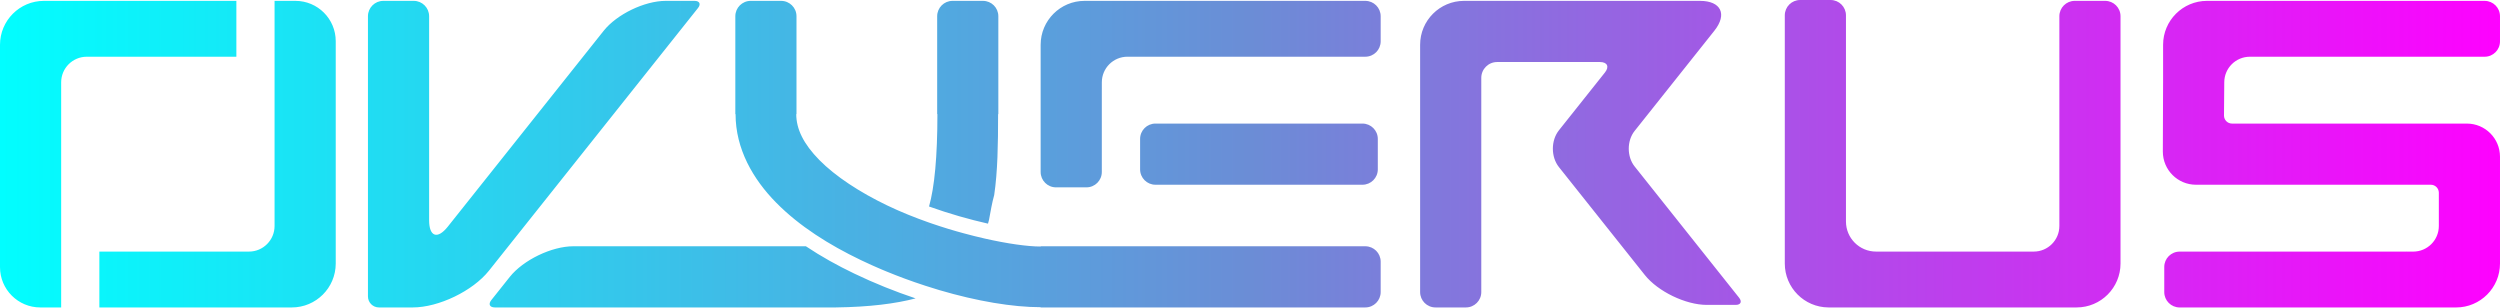
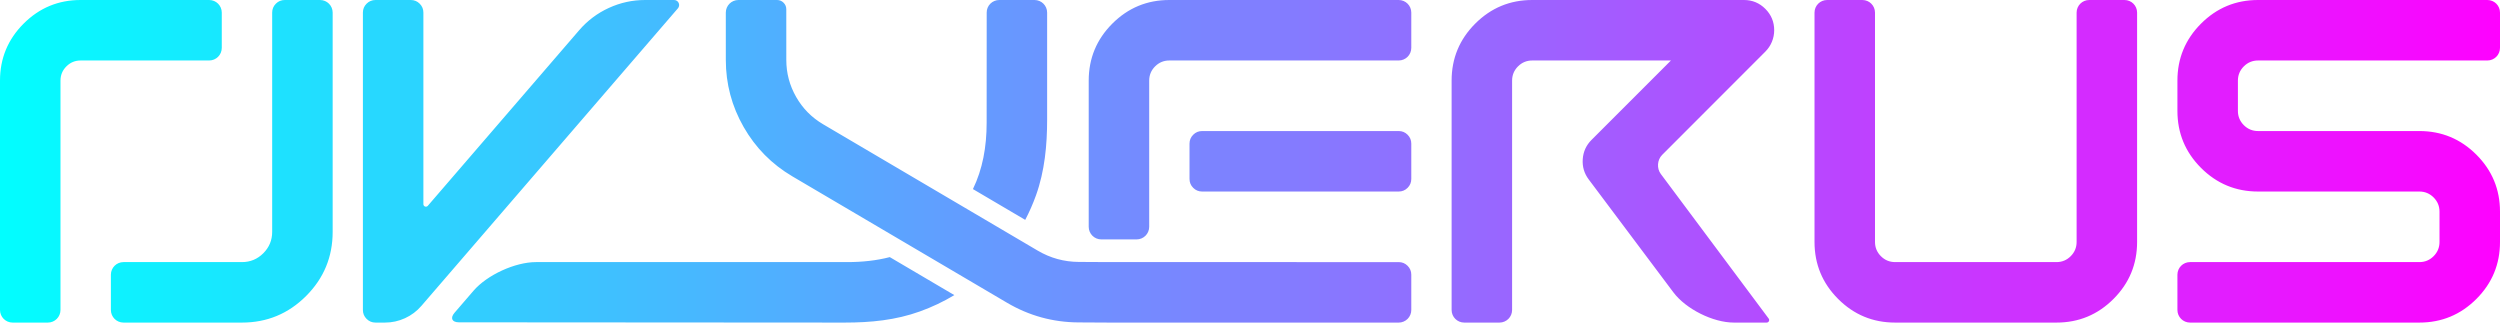
- <svg xmlns="http://www.w3.org/2000/svg" width="1197.383px" height="147.257px" viewBox="0 0 1197.383 147.257" version="1.1">
+ <svg xmlns="http://www.w3.org/2000/svg" xmlns:xlink="http://www.w3.org/1999/xlink" width="992px" height="128px" viewBox="0 0 992 128" version="1.1">
  <defs>
-     <linearGradient gradientUnits="objectBoundingBox" x1="0" y1="0.496" x2="1" y2="0.496" id="gradient_1">
+     <linearGradient gradientUnits="objectBoundingBox" x1="0" y1="0.5" x2="1" y2="0.5" id="gradient_1">
      <stop offset="0%" stop-color="#00FFFF" />
-       <stop offset="50%" stop-color="#6B8DD6" />
      <stop offset="100%" stop-color="#FF00FF" />
    </linearGradient>
+     <path d="M992 0L992 0L992 128L0 128L0 0L992 0Z" id="path_1" />
+     <clipPath id="clip_1">
+       <use xlink:href="#path_1" clip-rule="evenodd" fill-rule="evenodd" />
+     </clipPath>
  </defs>
-   <path d="M862.191 0C858.128 0 854.834 3.294 854.834 7.357L854.834 28.244L854.834 28.713L854.834 126.221C854.834 137.786 864.169 147.164 875.715 147.248L994.6 147.248C1006.22 147.248 1015.63 137.828 1015.63 126.211L1015.63 29.129L1015.63 7.773C1015.63 3.71 1012.34 0.416 1008.28 0.416L1001.83 0.416L998.172 0.416L993.697 0.416C989.634 0.416 986.34 3.71 986.34 7.773L986.34 29.129L986.34 108.234C986.34 115.008 980.848 120.496 974.074 120.496L898.539 120.496C890.581 120.496 884.129 114.048 884.129 106.09L884.129 28.713L884.129 28.244L884.129 7.357C884.129 3.294 880.835 0 876.771 0L870.326 0L866.666 0L862.191 0ZM21.037 0.416C9.42 0.416 0.002 9.836 0.002 21.453L0.002 18.037C0.002 17.429 0.032 16.829 0.092 16.236C0.031 16.829 0 17.429 0 18.037L0 127.955C0 138.612 8.64 147.252 19.297 147.252L29.295 147.252L29.295 109.299L29.295 86.795L29.295 39.434C29.295 32.66 34.785 27.168 41.559 27.168L113.211 27.168L113.211 0.416L21.037 0.416ZM131.504 0.416L131.504 38.367L131.504 62.412L131.504 108.234C131.504 115.008 126.014 120.5 119.24 120.5L47.588 120.5L47.588 147.252L139.768 147.252C151.359 147.252 160.757 137.871 160.799 126.289L160.799 19.713C160.799 9.056 152.159 0.416 141.502 0.416L131.504 0.416ZM183.59 0.416C179.526 0.416 176.232 3.71 176.232 7.774L176.232 29.131L176.232 141.977C176.232 144.889 178.592 147.252 181.504 147.252L197.656 147.252C210.093 147.252 226.453 139.36 234.197 129.629L334.305 3.844C335.811 1.951 335.071 0.416 332.652 0.416L318.846 0.416C308.734 0.416 295.431 6.832 289.135 14.744L214.447 108.59C209.52 114.78 205.527 113.387 205.527 105.475L205.527 29.131L205.527 7.774C205.527 3.71 202.233 0.416 198.17 0.416L191.723 0.416L188.064 0.416L183.59 0.416ZM359.545 0.416C359.037 0.416 358.541 0.469 358.062 0.566C357.583 0.664 357.122 0.81 356.682 0.996C356.241 1.183 355.823 1.409 355.432 1.674C355.04 1.938 354.675 2.239 354.342 2.572C354.009 2.905 353.708 3.269 353.443 3.66C353.179 4.052 352.952 4.47 352.766 4.91C352.579 5.35 352.434 5.812 352.336 6.291C352.238 6.77 352.187 7.266 352.187 7.774L352.187 29.129L352.187 29.131L352.187 54.651L352.301 54.651L352.301 54.652C352.301 55.694 352.331 56.73 352.396 57.754C352.46 58.778 352.555 59.792 352.679 60.799C352.804 61.805 352.959 62.803 353.142 63.791C353.326 64.779 353.538 65.759 353.777 66.728C354.016 67.698 354.282 68.658 354.574 69.607C354.866 70.557 355.183 71.496 355.525 72.426C356.209 74.286 356.99 76.107 357.859 77.885C358.728 79.663 359.685 81.398 360.717 83.09C361.748 84.782 362.856 86.429 364.029 88.031C365.202 89.633 366.441 91.191 367.734 92.699C369.011 94.189 370.342 95.629 371.715 97.023C371.733 97.042 371.749 97.061 371.767 97.078C371.768 97.079 371.767 97.08 371.767 97.08C371.79 97.103 371.814 97.123 371.836 97.145C373.207 98.532 374.622 99.887 376.082 101.203C377.566 102.542 379.094 103.844 380.662 105.112C382.23 106.38 383.838 107.614 385.48 108.815C387.123 110.016 388.8 111.182 390.51 112.319C390.51 112.319 390.511 112.318 390.512 112.319C392.221 113.455 393.961 114.562 395.729 115.637C397.496 116.712 399.292 117.757 401.109 118.774C402.927 119.79 404.768 120.779 406.627 121.74C408.42 122.668 410.231 123.567 412.055 124.446C412.122 124.476 412.187 124.513 412.254 124.545C412.496 124.662 412.743 124.769 412.986 124.885C414.438 125.576 415.893 126.255 417.355 126.914C418.25 127.319 419.149 127.705 420.047 128.098C420.767 128.412 421.485 128.729 422.207 129.036C423.062 129.4 423.917 129.748 424.773 130.102C427.609 131.268 430.45 132.377 433.293 133.428C434.887 134.021 436.47 134.581 438.062 135.137C439.806 135.743 441.547 136.327 443.283 136.889C445.505 137.612 447.706 138.301 449.906 138.95C467.887 144.252 485.001 147.133 498.422 147.133L498.424 147.133L498.424 147.252L632.56 147.252L632.56 147.248L653.918 147.248C657.981 147.248 661.275 143.956 661.275 139.893L661.275 133.444L661.275 129.786L661.275 125.311C661.275 121.247 657.981 117.953 653.918 117.953L632.56 117.953L608.125 117.953L522.863 117.953L498.424 117.953L498.424 118.074L498.422 118.074C492.103 118.074 482.494 116.706 471.619 114.25C471.619 114.25 471.619 114.249 471.619 114.248C468.356 113.511 464.963 112.658 461.514 111.721C460.367 111.408 459.227 111.103 458.066 110.768C456.778 110.398 455.484 110.018 454.184 109.621C451.573 108.821 448.948 107.977 446.318 107.07C445.699 106.858 445.082 106.642 444.463 106.424C441.381 105.332 438.305 104.18 435.271 102.947C434.936 102.811 434.6 102.675 434.266 102.537C432.903 101.975 431.547 101.402 430.205 100.813C429.86 100.661 429.518 100.505 429.174 100.352C427.794 99.735 426.424 99.109 425.074 98.463C424.994 98.425 424.914 98.388 424.834 98.35C424.773 98.32 424.714 98.291 424.654 98.262C423.083 97.504 421.531 96.729 420.006 95.935C418.422 95.111 416.866 94.269 415.342 93.41C413.818 92.551 412.325 91.675 410.871 90.785C409.417 89.896 408 88.991 406.625 88.076C405.25 87.161 403.917 86.235 402.631 85.299C401.345 84.362 400.108 83.416 398.922 82.463C397.735 81.51 396.599 80.549 395.521 79.584C394.466 78.639 393.469 77.691 392.527 76.738C392.508 76.719 392.485 76.696 392.465 76.676C392.446 76.657 392.426 76.636 392.406 76.615C391.471 75.664 390.595 74.721 389.785 73.787C388.957 72.833 388.194 71.887 387.494 70.949C386.794 70.011 386.157 69.082 385.582 68.158C385.007 67.235 384.493 66.316 384.039 65.404C383.585 64.493 383.191 63.586 382.856 62.684C382.52 61.782 382.242 60.885 382.022 59.99C381.801 59.096 381.638 58.204 381.529 57.315C381.421 56.425 381.367 55.538 381.367 54.653L381.367 54.651L381.483 54.651L381.483 47.197L381.483 47.196L381.483 22.178L381.483 14.729L381.483 14.727L381.483 7.774C381.483 7.266 381.43 6.77 381.332 6.291C381.234 5.812 381.091 5.35 380.904 4.91C380.719 4.47 380.491 4.052 380.227 3.66C379.962 3.269 379.661 2.905 379.328 2.572C378.995 2.239 378.63 1.938 378.238 1.674C377.847 1.409 377.428 1.182 376.988 0.996C376.548 0.81 376.086 0.664 375.608 0.567C375.129 0.469 374.633 0.416 374.125 0.416L367.68 0.416L364.02 0.416L359.545 0.416ZM456.221 0.416C452.157 0.416 448.863 3.71 448.863 7.774L448.863 29.129L448.863 54.651L448.977 54.651L448.977 54.652C448.977 74.937 447.595 89.611 444.965 98.904C454.595 102.366 464.411 105.131 473.203 107.113C473.383 106.531 473.517 105.917 473.684 105.326C474.456 101.182 475.122 97.141 476.174 93.422C477.839 82.045 478.043 69.262 478.043 54.653L478.043 54.651L478.158 54.651L478.158 46.586L478.158 18.451L478.158 10.387L478.158 7.774C478.158 3.71 474.864 0.416 470.801 0.416L464.354 0.416L460.695 0.416L456.221 0.416ZM519.457 0.416C507.84 0.416 498.422 9.834 498.422 21.451L498.422 61.02L498.422 67.906L498.422 82.375C498.422 86.439 501.716 89.733 505.779 89.733L510.254 89.733L513.914 89.733L520.359 89.733C524.423 89.733 527.717 86.439 527.717 82.375L527.717 67.906L527.717 61.02L527.717 42.945C527.717 42.799 527.736 42.657 527.739 42.512L527.724 42.512L527.724 39.43C527.724 32.656 533.214 27.164 539.988 27.164L543.093 27.164L543.093 27.187C543.229 27.183 543.361 27.164 543.498 27.164L632.56 27.164L637.011 27.164L653.918 27.164C657.981 27.164 661.275 23.872 661.275 19.809L661.275 7.774C661.275 3.71 657.981 0.416 653.917 0.416L637.011 0.416L632.56 0.416L543.093 0.416L519.457 0.416ZM701.207 0.416C689.59 0.416 680.172 9.834 680.172 21.451L680.172 118.537L680.172 124.992L680.172 139.893C680.172 143.956 683.466 147.248 687.529 147.248L692.004 147.248L695.664 147.248L702.111 147.248C706.175 147.248 709.467 143.956 709.467 139.893L709.467 124.992L709.467 118.537L709.467 37.295C709.467 33.106 712.864 29.709 717.053 29.709L766.308 29.709C769.824 29.709 770.9 31.939 768.711 34.69L746.652 62.406C742.78 67.272 742.78 75.16 746.652 80.025L762.879 100.412L787.783 131.705C794.079 139.617 807.384 146.033 817.496 146.033L831.301 146.033C833.719 146.033 834.461 144.498 832.955 142.606L799.377 100.412L799.375 100.412L782.9 79.713C779.166 75.021 779.166 67.409 782.9 62.717C795.634 46.716 808.369 30.715 821.103 14.715C827.389 6.817 824.299 0.416 814.205 0.416L701.207 0.416ZM1057.04 0.416C1045.43 0.424 1036.02 9.839 1036.02 21.451L1036.02 38.305L1035.9 72.615C1035.9 81.376 1043 88.479 1051.76 88.479L1164.25 88.479C1166.37 88.479 1168.09 90.2 1168.09 92.322L1168.09 101.885L1168.09 104.715C1168.09 104.722 1168.09 104.734 1168.09 104.745L1168.09 104.745L1168.09 108.237C1168.09 115.011 1162.6 120.503 1155.82 120.503L1152.72 120.503L1152.72 120.477C1152.58 120.48 1152.45 120.499 1152.31 120.499L1049.19 120.499L1049.19 120.507L1043.94 120.507C1039.88 120.507 1036.58 123.799 1036.58 127.862L1036.58 139.899C1036.58 143.963 1039.88 147.257 1043.94 147.257L1065.3 147.257L1065.3 147.253L1143.65 147.253L1143.65 147.257L1176.35 147.257C1187.96 147.257 1197.38 137.837 1197.38 126.22L1197.38 104.747L1197.38 101.891L1197.38 75.053C1197.38 66.293 1190.28 59.19 1181.52 59.19L1069.04 59.19C1066.91 59.19 1065.19 57.47 1065.19 55.348C1065.19 49.933 1065.32 44.677 1065.32 39.436C1065.32 32.663 1070.81 27.171 1077.58 27.171C1077.48 27.171 1080.78 27.182 1080.69 27.186L1080.69 27.171L1080.69 27.171L1168.67 27.171L1174.33 27.171L1190.03 27.171C1194.09 27.171 1197.38 23.879 1197.38 19.815L1197.38 7.778C1197.38 3.714 1194.09 0.421 1190.03 0.421L1174.33 0.421L1168.67 0.421L1080.69 0.421L1077.64 0.421L1057.06 0.413L1057.04 0.416ZM5.162 5.578C4.763 5.977 4.384 6.393 4.025 6.828C4.384 6.393 4.765 5.977 5.164 5.578L5.162 5.578ZM553.41 59.184C549.347 59.184 546.055 62.48 546.055 66.543L546.055 71.016L546.055 74.674L546.055 81.121C546.055 85.185 549.346 88.479 553.41 88.479L569.738 88.479L574.767 88.479L631.193 88.479L652.551 88.479C656.614 88.479 659.906 85.185 659.906 81.121L659.906 74.674L659.906 71.016L659.906 66.543C659.906 62.48 656.614 59.184 652.551 59.184L631.193 59.184L574.767 59.184L569.738 59.184L553.41 59.184ZM274.621 117.951C264.247 117.951 250.599 124.532 244.139 132.648L235.32 143.73C233.775 145.672 234.532 147.246 237.014 147.248L304.473 147.25L334.828 147.25L392.103 147.25L400.209 147.25C416.419 147.038 428.866 145.456 438.533 142.912C428.749 139.644 418.844 135.686 409.139 131.023C401.139 127.18 393.321 122.872 385.988 117.953L379.006 117.953L334.828 117.953L274.621 117.951ZM1192.82 141.44C1192.62 141.659 1192.43 141.887 1192.22 142.096C1192.43 141.887 1192.62 141.659 1192.82 141.44L1192.82 141.44ZM148.422 146.457C148.012 146.585 147.588 146.684 147.166 146.781C147.588 146.684 148.011 146.585 148.422 146.457L148.422 146.457ZM146.5 146.928C145.452 147.128 144.373 147.241 143.267 147.246C144.373 147.242 145.452 147.128 146.5 146.928L146.5 146.928Z" id="Word" fill="url(#gradient_1)" fill-rule="evenodd" stroke="none" />
+   <g id="Remake Gradient">
+     <path d="M992 0L992 0L992 128L0 128L0 0L992 0Z" id="Remake-Gradient" fill="none" stroke="none" />
+     <path d="M32 24L83 24C85.761 24 88 21.761 88 19L88 5C88 2.239 85.761 -6.67572e-06 83 -6.67572e-06L32 -6.67572e-06C23.163 -6.67572e-06 15.621 3.124 9.373 9.373C3.124 15.621 0 23.163 0 32L0 123C0 125.761 2.239 128 5 128L19 128C21.761 128 24 125.761 24 123L24 32C24 29.791 24.781 27.905 26.343 26.343C27.905 24.781 29.791 24 32 24L32 24ZM312.001 3.677L312.001 7.357L312.006 23.781C312.007 29.027 313.309 33.926 315.913 38.48C318.517 43.034 322.079 46.641 326.6 49.303L411.759 99.444C416.787 102.405 422.219 103.901 428.053 103.933L440.045 103.999L533.101 104.002L555 104.003C556.38 104.003 557.559 104.491 558.535 105.468C559.511 106.444 559.999 107.622 559.999 109.003L559.999 123.003C559.999 123.666 559.872 124.304 559.618 124.917C559.365 125.529 559.003 126.07 558.534 126.539C558.066 127.007 557.525 127.369 556.912 127.622C556.3 127.876 555.662 128.003 554.999 128.003L439.912 127.999L427.921 127.933C417.773 127.877 408.327 125.274 399.582 120.125L314.422 69.984C306.24 65.166 299.792 58.636 295.079 50.394C290.366 42.151 288.008 33.282 288.006 23.787L288.001 5C288.001 2.239 290.239 -6.67572e-06 293 -6.67572e-06L308.323 -6.67572e-06C309.338 -6.67572e-06 310.205 0.359 310.923 1.077C311.641 1.795 312 2.662 312.001 3.677L312.001 3.677ZM96 104L49 104C46.239 104 44 106.239 44 109L44 123C44 125.761 46.239 128 49 128L96 128C105.941 128 114.426 124.485 121.456 117.456C128.485 110.427 132 101.941 132 92L132 5C132 2.239 129.761 -6.67572e-06 127 -3.77324e-06L113 4.35372e-06C111.619 5.15522e-06 110.441 0.488 109.464 1.464C108.488 2.441 108 3.619 108 5L108 18.316L108 92C108 95.314 106.828 98.142 104.485 100.485C102.142 102.829 99.314 104 96 104L96 104ZM406.809 87.246L386.06 75.029C389.894 67.12 391.5 58.342 391.5 48.69L391.521 5C391.521 4.337 391.629 3.699 391.883 3.087C392.136 2.474 392.498 1.933 392.966 1.464C393.435 0.996 393.976 0.634 394.589 0.381C395.201 0.127 395.839 -1.601e-05 396.502 0L410.502 0C413.263 0 415.502 2.239 415.502 5L415.502 47.5C415.502 57.492 414.554 67.858 411.08 77.51C409.865 80.887 408.441 84.132 406.809 87.246L406.809 87.246ZM168 81.013L168 5C168 3.619 167.512 2.441 166.536 1.464C165.559 0.488 164.381 0 163 0L149 0C147.619 0 146.441 0.488 145.464 1.464C144.488 2.441 144 3.619 144 5L144 123C144 124.381 144.488 125.559 145.464 126.536C146.441 127.512 147.619 128 149 128L152.749 128C155.527 128 158.178 127.421 160.703 126.264C163.228 125.107 165.398 123.477 167.211 121.373L268.995 3.304C269.25 3.008 269.405 2.667 269.46 2.28C269.515 1.893 269.461 1.522 269.298 1.166C269.135 0.811 268.889 0.528 268.56 0.317C268.232 0.106 267.872 0 267.481 0L255.994 0C250.966 0 246.167 1.047 241.596 3.142C237.025 5.236 233.099 8.187 229.816 11.995L169.756 81.665C169.619 81.823 169.45 81.928 169.248 81.98C169.046 82.032 168.847 82.022 168.651 81.949C168.455 81.876 168.298 81.754 168.179 81.583C168.06 81.412 168 81.221 168 81.013L168 81.013ZM464 24L555 24C557.762 24 560 21.761 560 19L560 5C560 2.239 557.762 0 555 0L464 0C455.163 0 447.621 3.124 441.373 9.373C435.124 15.621 432 23.163 432 32L432 90C432 92.761 434.239 95 437 95L451 95C453.761 95 456 92.761 456 90L456 32C456 29.791 456.781 27.905 458.343 26.343C459.905 24.781 461.791 24 464 24L464 24ZM595 128L581 128C578.239 128 576 125.761 576 123L576 32C576 23.163 579.124 15.621 585.373 9.373C591.621 3.124 599.163 0 608 0L692 0C695.314 0 698.142 1.172 700.485 3.515C702.828 5.858 704 8.686 704 12C704 13.591 703.696 15.122 703.087 16.592C702.478 18.062 701.611 19.36 700.485 20.485L659.534 61.463C657.582 63.417 657.339 66.794 658.99 69.008L701.809 126.404C701.922 126.555 701.987 126.725 702.003 126.913C702.02 127.101 701.986 127.28 701.901 127.449C701.817 127.618 701.694 127.752 701.533 127.851C701.372 127.95 701.197 128 701.008 128L688 128C679.716 128 668.971 122.627 664 116L630.4 71.2C628.608 68.811 627.819 66.128 628.03 63.149C628.242 60.171 629.403 57.626 631.515 55.515L663.029 24L608 24C605.791 24 603.905 24.781 602.343 26.343C600.781 27.905 600 29.791 600 32L600 123C600 125.761 597.761 128 595 128L595 128ZM829 0L843 0C845.761 0 848 2.239 848 5L848 96C848 104.837 844.876 112.379 838.627 118.627C832.379 124.876 824.837 128 816 128L752 128C743.163 128 735.621 124.876 729.373 118.627C723.124 112.379 720 104.837 720 96L720 5C720 2.239 722.239 0 725 0L739 0C741.761 0 744 2.239 744 5L744 96C744 98.209 744.781 100.095 746.343 101.657C747.905 103.219 749.791 104 752 104L816 104C818.209 104 820.095 103.219 821.657 101.657C823.219 100.095 824 98.209 824 96L824 5C824 2.239 826.239 0 829 0L829 0ZM960 104L869 104C866.239 104 864 106.238 864 109L864 123C864 125.761 866.239 128 869 128L960 128C968.837 128 976.379 124.876 982.628 118.627C988.876 112.379 992 104.837 992 96L992 84C992 75.163 988.876 67.621 982.627 61.373C976.379 55.124 968.837 52 960 52L896 52C893.791 52 891.905 51.219 890.343 49.657C888.781 48.095 888 46.209 888 44L888 32C888 29.791 888.781 27.905 890.343 26.343C891.905 24.781 893.791 24 896 24L987 24C989.761 24 992 21.761 992 19L992 5C992 2.239 989.761 0 987 0L896 0C887.163 0 879.621 3.124 873.373 9.373C867.124 15.621 864 23.163 864 32L864 44C864 52.837 867.124 60.379 873.373 66.627C879.621 72.876 887.164 76 896 76L960 76C962.209 76 964.095 76.781 965.657 78.343C967.219 79.905 968 81.791 968 84L968 96C968 98.209 967.219 100.095 965.657 101.657C964.095 103.219 962.209 104 960 104L960 104ZM555 76L477 76C475.619 76 474.441 75.512 473.464 74.535C472.488 73.559 472 72.381 472 71L472 57C472 55.619 472.488 54.441 473.464 53.465C474.441 52.488 475.619 52 477 52L555 52C556.381 52 557.559 52.488 558.536 53.465C559.512 54.441 560 55.619 560 57L560 71C560 72.381 559.512 73.559 558.536 74.535C557.559 75.512 556.381 76 555 76L555 76ZM353.07 102.023L378.672 117.098C374.388 119.683 369.834 121.844 365.011 123.58C355.36 127.054 345.493 128.001 335.179 128.001L182.093 127.896C179.331 127.894 178.555 126.197 180.358 124.105L187.895 115.361C193.305 109.087 204.405 104 212.69 104L336.19 104C342.16 104 347.784 103.39 353.07 102.023L353.07 102.023Z" id="Vector" fill="url(#gradient_1)" fill-rule="evenodd" stroke="none" clip-path="url(#clip_1)" />
+   </g>
</svg>
